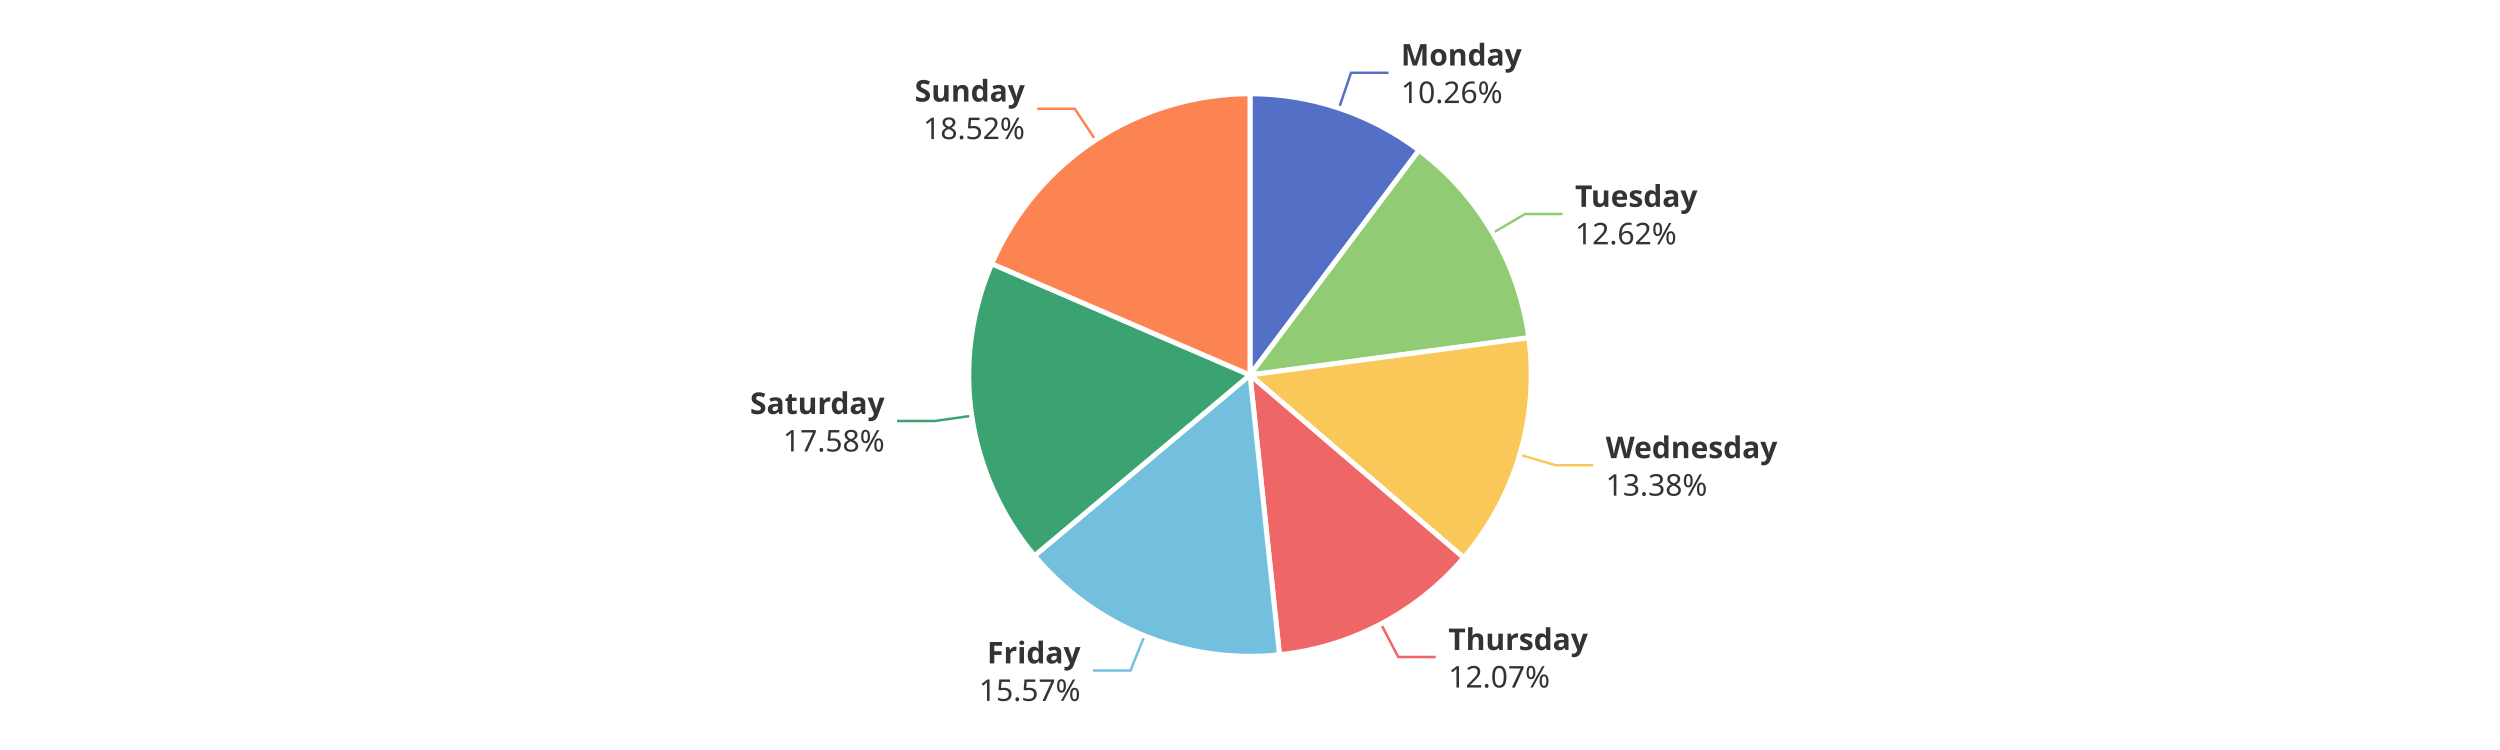
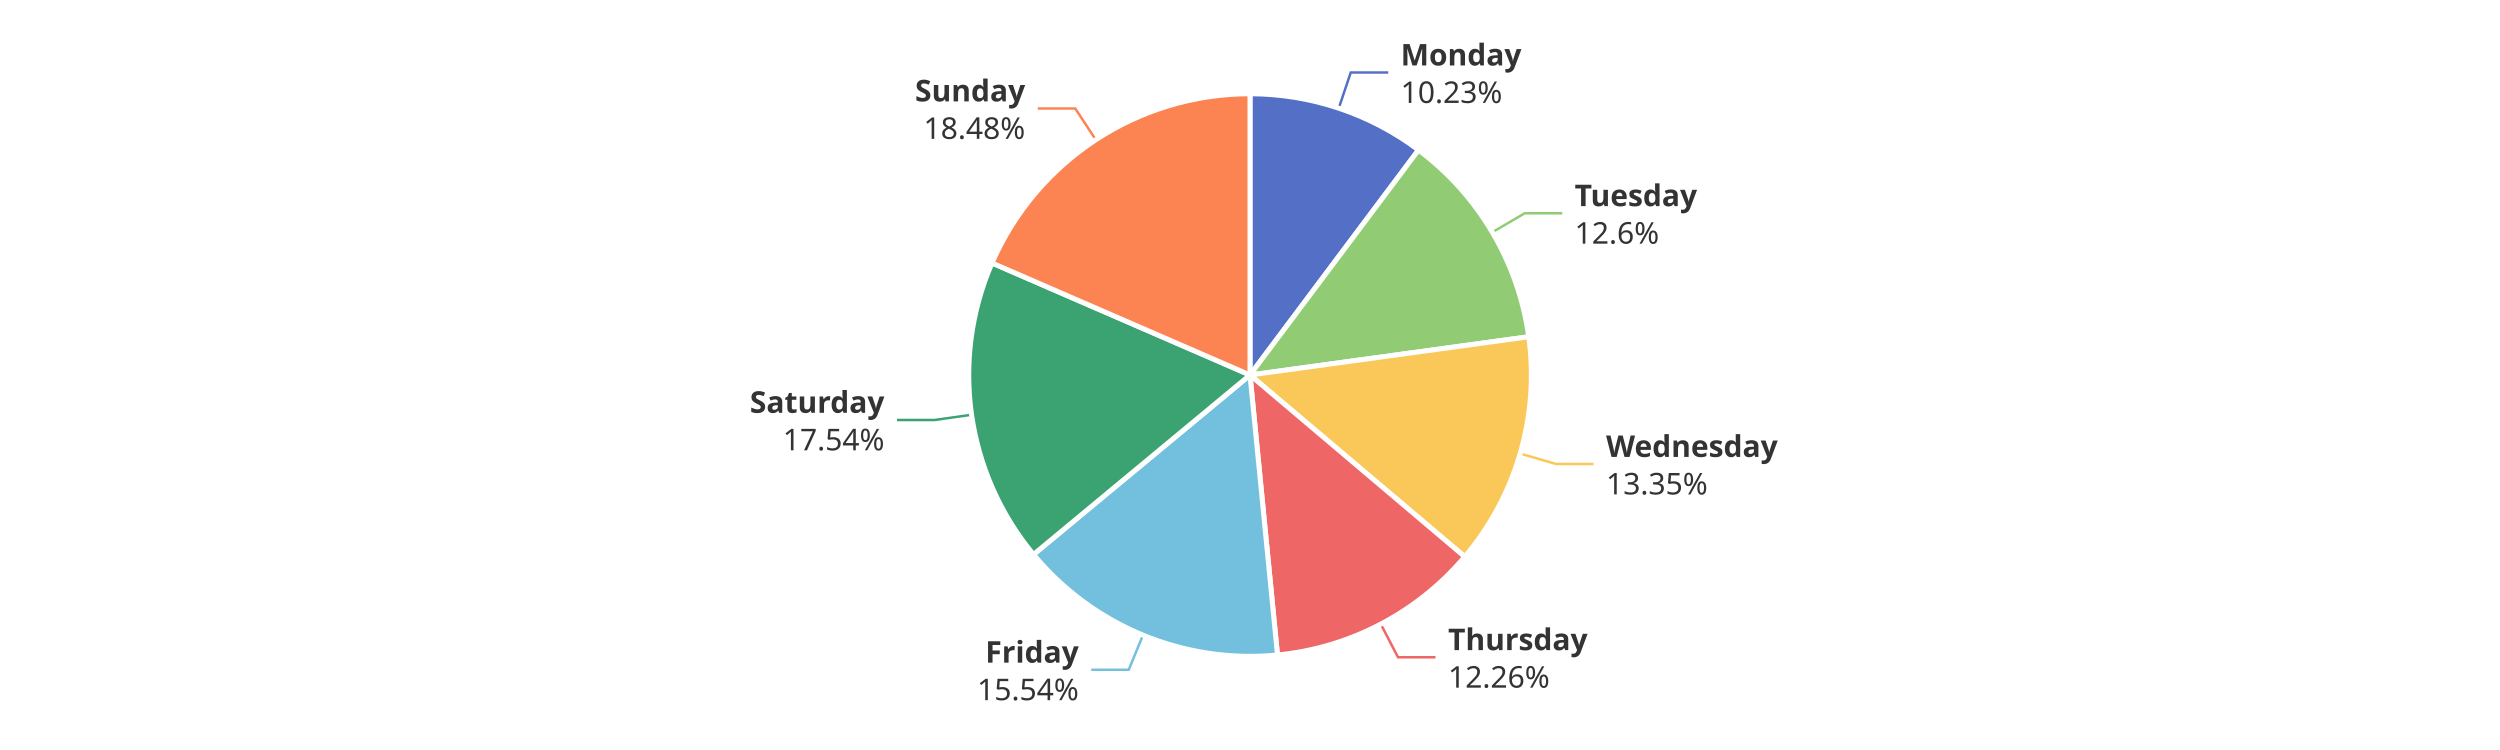
<svg xmlns="http://www.w3.org/2000/svg" width="1000" height="300" version="1.1" baseProfile="full" viewBox="0 0 1000 300">
  <rect width="1000" height="300" x="0" y="0" id="0" fill="#ffffff" />
-   <polyline points="535.6 43.3 540.4 29.1 555.4 29.1" fill="none" stroke="#5470c6" />
-   <polyline points="597.1 93.2 610 85.6 625 85.6" fill="none" stroke="#91cc75" />
-   <polyline points="607.9 181.9 622.3 186.1 637.3 186.1" fill="none" stroke="#fac858" />
-   <polyline points="552.4 249.6 559.3 262.8 574.3 262.8" fill="none" stroke="#ee6666" />
-   <polyline points="457.8 254.3 452.2 268.2 437.2 268.2" fill="none" stroke="#73c0de" />
-   <polyline points="388.7 166.3 373.8 168.4 358.8 168.4" fill="none" stroke="#3ba272" />
-   <polyline points="438.2 56 429.9 43.5 414.9 43.5" fill="none" stroke="#fc8452" />
-   <path d="M500 37.5A112.5 112.5 0 0 1 567.6 60.1L500 150Z" fill="#5470c6" stroke="#fff" stroke-width="2" stroke-linejoin="round" />
-   <path d="M567.6 60.1A112.5 112.5 0 0 1 611.5 135.1L500 150Z" fill="#91cc75" stroke="#fff" stroke-width="2" stroke-linejoin="round" />
-   <path d="M611.5 135.1A112.5 112.5 0 0 1 585.5 223.1L500 150Z" fill="#fac858" stroke="#fff" stroke-width="2" stroke-linejoin="round" />
-   <path d="M585.5 223.1A112.5 112.5 0 0 1 511.8 261.9L500 150Z" fill="#ee6666" stroke="#fff" stroke-width="2" stroke-linejoin="round" />
-   <path d="M511.8 261.9A112.5 112.5 0 0 1 413.8 222.3L500 150Z" fill="#73c0de" stroke="#fff" stroke-width="2" stroke-linejoin="round" />
-   <path d="M413.8 222.3A112.5 112.5 0 0 1 396.7 105.5L500 150Z" fill="#3ba272" stroke="#fff" stroke-width="2" stroke-linejoin="round" />
-   <path d="M396.7 105.5A112.5 112.5 0 0 1 500 37.5L500 150Z" fill="#fc8452" stroke="#fff" stroke-width="2" stroke-linejoin="round" />
-   <path d="M0 -15l42.8 0l0 30l-42.8 0Z" transform="translate(560.3888 29.0662)" fill="none" />
-   <text dominant-baseline="central" text-anchor="start" style="font-size:12px;font-family:sans-serif;font-weight:bold;" y="-7.5" transform="translate(560.3888 29.0662)" fill="#333" stroke="rgb(255,255,255)" stroke-width="2" paint-order="stroke" stroke-miterlimit="2">Monday</text>
-   <text dominant-baseline="central" text-anchor="start" style="font-size:12px;font-family:sans-serif;" y="7.5" transform="translate(560.3888 29.0662)" fill="#333" stroke="rgb(255,255,255)" stroke-width="2" paint-order="stroke" stroke-miterlimit="2">10.26%</text>
-   <path d="M0 -15l46.2 0l0 30l-46.2 0Z" transform="translate(630.029 85.5805)" fill="none" />
-   <text dominant-baseline="central" text-anchor="start" style="font-size:12px;font-family:sans-serif;font-weight:bold;" y="-7.5" transform="translate(630.029 85.5805)" fill="#333" stroke="rgb(255,255,255)" stroke-width="2" paint-order="stroke" stroke-miterlimit="2">Tuesday</text>
-   <text dominant-baseline="central" text-anchor="start" style="font-size:12px;font-family:sans-serif;" y="7.5" transform="translate(630.029 85.5805)" fill="#333" stroke="rgb(255,255,255)" stroke-width="2" paint-order="stroke" stroke-miterlimit="2">12.62%</text>
-   <path d="M0 -15l63.6 0l0 30l-63.6 0Z" transform="translate(642.2798 186.1095)" fill="none" />
-   <text dominant-baseline="central" text-anchor="start" style="font-size:12px;font-family:sans-serif;font-weight:bold;" y="-7.5" transform="translate(642.2798 186.1095)" fill="#333" stroke="rgb(255,255,255)" stroke-width="2" paint-order="stroke" stroke-miterlimit="2">Wednesday</text>
-   <text dominant-baseline="central" text-anchor="start" style="font-size:12px;font-family:sans-serif;" y="7.5" transform="translate(642.2798 186.1095)" fill="#333" stroke="rgb(255,255,255)" stroke-width="2" paint-order="stroke" stroke-miterlimit="2">13.38%</text>
-   <path d="M0 -15l50.2 0l0 30l-50.2 0Z" transform="translate(579.3422 262.8484)" fill="none" />
-   <text dominant-baseline="central" text-anchor="start" style="font-size:12px;font-family:sans-serif;font-weight:bold;" y="-7.5" transform="translate(579.3422 262.8484)" fill="#333" stroke="rgb(255,255,255)" stroke-width="2" paint-order="stroke" stroke-miterlimit="2">Thursday</text>
-   <text dominant-baseline="central" text-anchor="start" style="font-size:12px;font-family:sans-serif;" y="7.5" transform="translate(579.3422 262.8484)" fill="#333" stroke="rgb(255,255,255)" stroke-width="2" paint-order="stroke" stroke-miterlimit="2">12.07%</text>
-   <path d="M-40.9 -15l40.9 0l0 30l-40.9 0Z" transform="translate(432.2088 268.2043)" fill="none" />
-   <text dominant-baseline="central" text-anchor="end" style="font-size:12px;font-family:sans-serif;font-weight:bold;" y="-7.5" transform="translate(432.2088 268.2043)" fill="#333" stroke="rgb(255,255,255)" stroke-width="2" paint-order="stroke" stroke-miterlimit="2">Friday</text>
-   <text dominant-baseline="central" text-anchor="end" style="font-size:12px;font-family:sans-serif;" y="7.5" transform="translate(432.2088 268.2043)" fill="#333" stroke="rgb(255,255,255)" stroke-width="2" paint-order="stroke" stroke-miterlimit="2">15.57%</text>
-   <path d="M-48.2 -15l48.2 0l0 30l-48.2 0Z" transform="translate(353.8406 168.4406)" fill="none" />
-   <text dominant-baseline="central" text-anchor="end" style="font-size:12px;font-family:sans-serif;font-weight:bold;" y="-7.5" transform="translate(353.8406 168.4406)" fill="#333" stroke="rgb(255,255,255)" stroke-width="2" paint-order="stroke" stroke-miterlimit="2">Saturday</text>
-   <text dominant-baseline="central" text-anchor="end" style="font-size:12px;font-family:sans-serif;" y="7.5" transform="translate(353.8406 168.4406)" fill="#333" stroke="rgb(255,255,255)" stroke-width="2" paint-order="stroke" stroke-miterlimit="2">17.58%</text>
-   <path d="M-40.9 -15l40.9 0l0 30l-40.9 0Z" transform="translate(409.9326 43.4786)" fill="none" />
-   <text dominant-baseline="central" text-anchor="end" style="font-size:12px;font-family:sans-serif;font-weight:bold;" y="-7.5" transform="translate(409.9326 43.4786)" fill="#333" stroke="rgb(255,255,255)" stroke-width="2" paint-order="stroke" stroke-miterlimit="2">Sunday</text>
-   <text dominant-baseline="central" text-anchor="end" style="font-size:12px;font-family:sans-serif;" y="7.5" transform="translate(409.9326 43.4786)" fill="#333" stroke="rgb(255,255,255)" stroke-width="2" paint-order="stroke" stroke-miterlimit="2">18.52%</text>
+   <polyline points="535.5 43.3 540.3 29 555.3 29" fill="none" stroke="#5470c6" />
+   <polyline points="596.9 92.9 609.9 85.3 624.9 85.3" fill="none" stroke="#91cc75" />
+   <polyline points="608 181.4 622.4 185.6 637.4 185.6" fill="none" stroke="#fac858" />
+   <polyline points="552.3 249.6 559.2 262.9 574.2 262.9" fill="none" stroke="#ee6666" />
+   <polyline points="457.2 254 451.5 267.9 436.5 267.9" fill="none" stroke="#73c0de" />
+   <polyline points="388.6 165.9 373.8 168 358.8 168" fill="none" stroke="#3ba272" />
+   <polyline points="438.3 55.9 430.1 43.4 415.1 43.4" fill="none" stroke="#fc8452" />
+   <path d="M500 37.5A112.5 112.5 0 0 1 567.4 60L500 150Z" fill="#5470c6" stroke="#fff" stroke-width="2" stroke-linejoin="round" />
+   <path d="M567.4 60A112.5 112.5 0 0 1 611.5 134.7L500 150Z" fill="#91cc75" stroke="#fff" stroke-width="2" stroke-linejoin="round" />
+   <path d="M611.5 134.7A112.5 112.5 0 0 1 585.9 222.7L500 150Z" fill="#fac858" stroke="#fff" stroke-width="2" stroke-linejoin="round" />
+   <path d="M585.9 222.7A112.5 112.5 0 0 1 511 262L500 150Z" fill="#ee6666" stroke="#fff" stroke-width="2" stroke-linejoin="round" />
+   <path d="M511 262A112.5 112.5 0 0 1 413.4 221.8L500 150Z" fill="#73c0de" stroke="#fff" stroke-width="2" stroke-linejoin="round" />
+   <path d="M413.4 221.8A112.5 112.5 0 0 1 396.8 105.2L500 150Z" fill="#3ba272" stroke="#fff" stroke-width="2" stroke-linejoin="round" />
+   <path d="M396.8 105.2A112.5 112.5 0 0 1 500 37.5L500 150Z" fill="#fc8452" stroke="#fff" stroke-width="2" stroke-linejoin="round" />
+   <path d="M0 -15l42.8 0l0 30l-42.8 0Z" transform="translate(560.2748 29.0281)" fill="none" />
+   <text dominant-baseline="central" text-anchor="start" style="font-size:12px;font-family:sans-serif;font-weight:bold;" y="-7.5" transform="translate(560.2748 29.0281)" fill="#333" stroke="rgb(255,255,255)" stroke-width="2" paint-order="stroke" stroke-miterlimit="2">Monday</text>
+   <text dominant-baseline="central" text-anchor="start" style="font-size:12px;font-family:sans-serif;" y="7.5" transform="translate(560.2748 29.0281)" fill="#333" stroke="rgb(255,255,255)" stroke-width="2" paint-order="stroke" stroke-miterlimit="2">10.23%</text>
+   <path d="M0 -15l46.2 0l0 30l-46.2 0Z" transform="translate(629.8668 85.3042)" fill="none" />
+   <text dominant-baseline="central" text-anchor="start" style="font-size:12px;font-family:sans-serif;font-weight:bold;" y="-7.5" transform="translate(629.8668 85.3042)" fill="#333" stroke="rgb(255,255,255)" stroke-width="2" paint-order="stroke" stroke-miterlimit="2">Tuesday</text>
+   <text dominant-baseline="central" text-anchor="start" style="font-size:12px;font-family:sans-serif;" y="7.5" transform="translate(629.8668 85.3042)" fill="#333" stroke="rgb(255,255,255)" stroke-width="2" paint-order="stroke" stroke-miterlimit="2">12.6%</text>
+   <path d="M0 -15l63.6 0l0 30l-63.6 0Z" transform="translate(642.4263 185.6098)" fill="none" />
+   <text dominant-baseline="central" text-anchor="start" style="font-size:12px;font-family:sans-serif;font-weight:bold;" y="-7.5" transform="translate(642.4263 185.6098)" fill="#333" stroke="rgb(255,255,255)" stroke-width="2" paint-order="stroke" stroke-miterlimit="2">Wednesday</text>
+   <text dominant-baseline="central" text-anchor="start" style="font-size:12px;font-family:sans-serif;" y="7.5" transform="translate(642.4263 185.6098)" fill="#333" stroke="rgb(255,255,255)" stroke-width="2" paint-order="stroke" stroke-miterlimit="2">13.35%</text>
+   <path d="M0 -15l50.2 0l0 30l-50.2 0Z" transform="translate(579.2358 262.9042)" fill="none" />
+   <text dominant-baseline="central" text-anchor="start" style="font-size:12px;font-family:sans-serif;font-weight:bold;" y="-7.5" transform="translate(579.2358 262.9042)" fill="#333" stroke="rgb(255,255,255)" stroke-width="2" paint-order="stroke" stroke-miterlimit="2">Thursday</text>
+   <text dominant-baseline="central" text-anchor="start" style="font-size:12px;font-family:sans-serif;" y="7.5" transform="translate(579.2358 262.9042)" fill="#333" stroke="rgb(255,255,255)" stroke-width="2" paint-order="stroke" stroke-miterlimit="2">12.26%</text>
+   <path d="M-40.9 -15l40.9 0l0 30l-40.9 0Z" transform="translate(431.5041 267.9169)" fill="none" />
+   <text dominant-baseline="central" text-anchor="end" style="font-size:12px;font-family:sans-serif;font-weight:bold;" y="-7.5" transform="translate(431.5041 267.9169)" fill="#333" stroke="rgb(255,255,255)" stroke-width="2" paint-order="stroke" stroke-miterlimit="2">Friday</text>
+   <text dominant-baseline="central" text-anchor="end" style="font-size:12px;font-family:sans-serif;" y="7.5" transform="translate(431.5041 267.9169)" fill="#333" stroke="rgb(255,255,255)" stroke-width="2" paint-order="stroke" stroke-miterlimit="2">15.54%</text>
+   <path d="M-48.2 -15l48.2 0l0 30l-48.2 0Z" transform="translate(353.772 167.9649)" fill="none" />
+   <text dominant-baseline="central" text-anchor="end" style="font-size:12px;font-family:sans-serif;font-weight:bold;" y="-7.5" transform="translate(353.772 167.9649)" fill="#333" stroke="rgb(255,255,255)" stroke-width="2" paint-order="stroke" stroke-miterlimit="2">Saturday</text>
+   <text dominant-baseline="central" text-anchor="end" style="font-size:12px;font-family:sans-serif;" y="7.5" transform="translate(353.772 167.9649)" fill="#333" stroke="rgb(255,255,255)" stroke-width="2" paint-order="stroke" stroke-miterlimit="2">17.54%</text>
+   <path d="M-40.9 -15l40.9 0l0 30l-40.9 0Z" transform="translate(410.0666 43.3906)" fill="none" />
+   <text dominant-baseline="central" text-anchor="end" style="font-size:12px;font-family:sans-serif;font-weight:bold;" y="-7.5" transform="translate(410.0666 43.3906)" fill="#333" stroke="rgb(255,255,255)" stroke-width="2" paint-order="stroke" stroke-miterlimit="2">Sunday</text>
+   <text dominant-baseline="central" text-anchor="end" style="font-size:12px;font-family:sans-serif;" y="7.5" transform="translate(410.0666 43.3906)" fill="#333" stroke="rgb(255,255,255)" stroke-width="2" paint-order="stroke" stroke-miterlimit="2">18.48%</text>
</svg>
